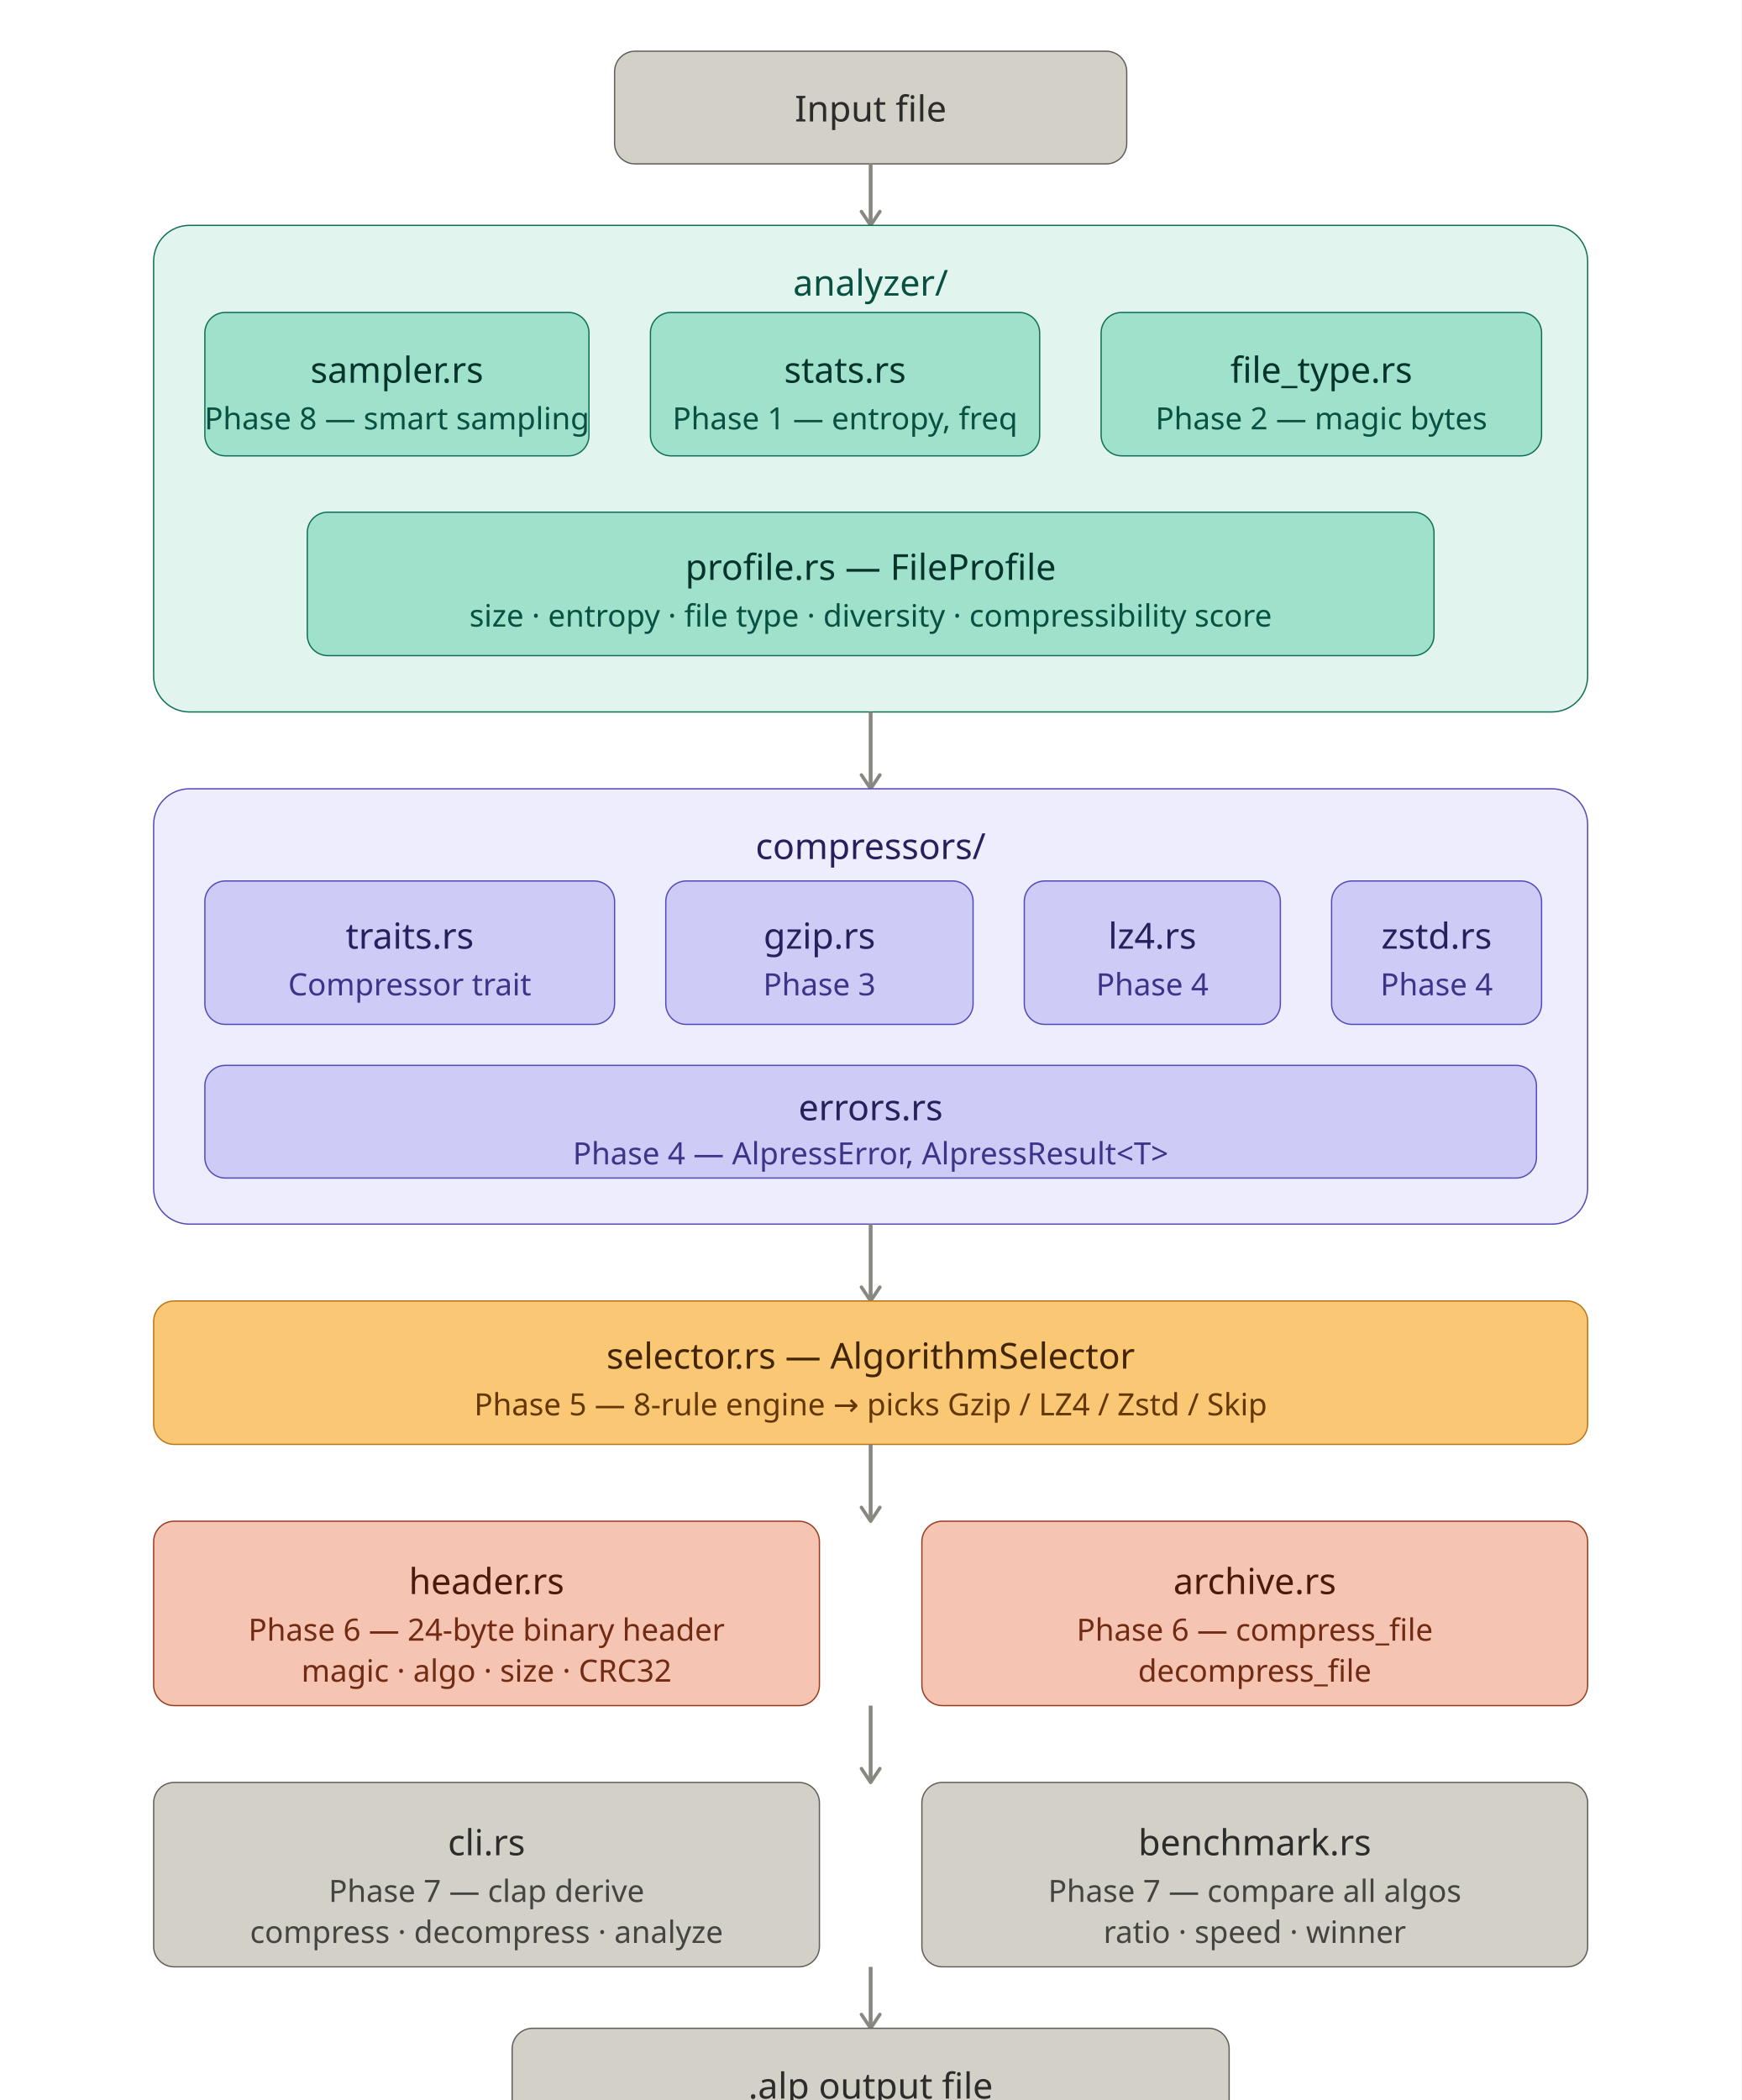
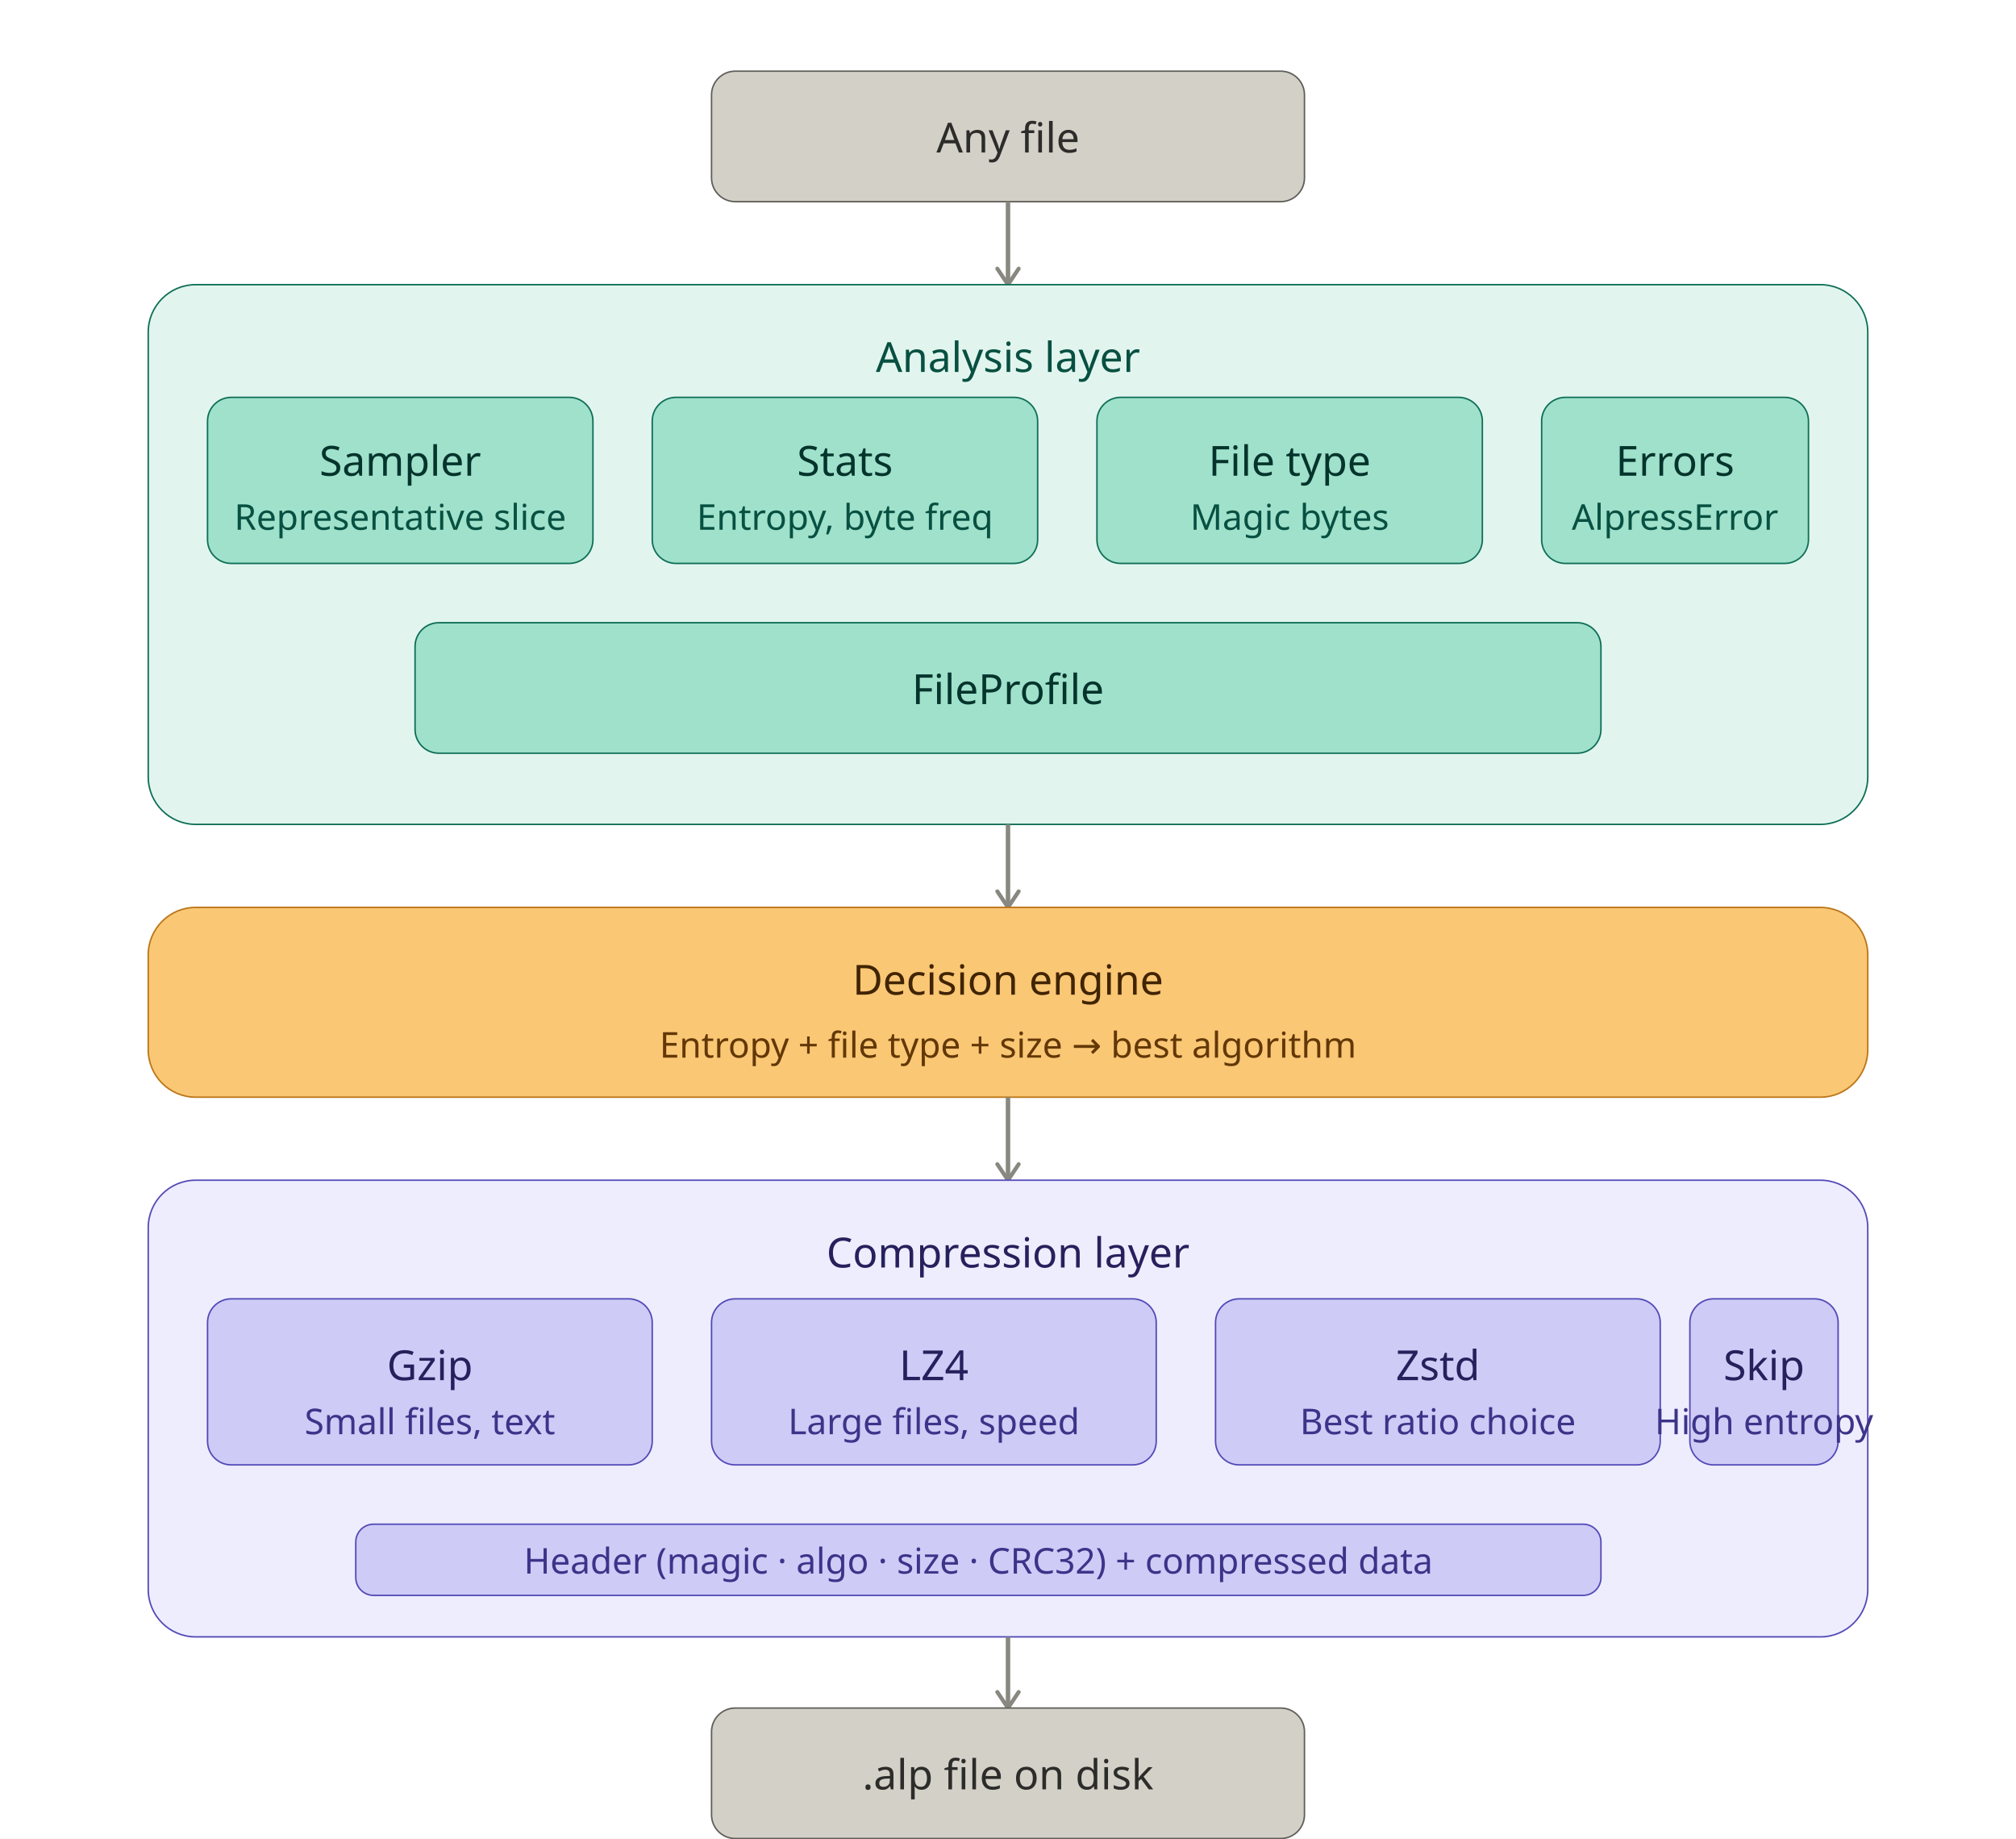
- <svg xmlns="http://www.w3.org/2000/svg" width="680" height="820" viewBox="0 0 680 820">
+ <svg xmlns="http://www.w3.org/2000/svg" width="680" height="620" viewBox="0 0 680 620">
  <defs>
    <marker id="arrow" viewBox="0 0 10 10" refX="8" refY="5" markerWidth="6" markerHeight="6" orient="auto-start-reverse">
      <path d="M2 1L8 5L2 9" fill="none" stroke="#888780" stroke-width="1.5" stroke-linecap="round" stroke-linejoin="round" />
    </marker>
  </defs>
-   <rect width="680" height="820" fill="#ffffff" />
-   <rect x="240" y="20" width="200" height="44" rx="8" fill="#D3D1C7" stroke="#5F5E5A" stroke-width="0.5" />
-   <text font-family="sans-serif" font-size="14" font-weight="500" x="340" y="42" text-anchor="middle" dominant-baseline="central" fill="#2C2C2A">Input file</text>
-   <line x1="340" y1="64" x2="340" y2="88" stroke="#888780" stroke-width="1.5" marker-end="url(#arrow)" />
-   <rect x="60" y="88" width="560" height="190" rx="14" fill="#E1F5EE" stroke="#0F6E56" stroke-width="0.5" />
-   <text font-family="sans-serif" font-size="14" font-weight="500" x="340" y="110" text-anchor="middle" dominant-baseline="central" fill="#085041">analyzer/</text>
-   <rect x="80" y="122" width="150" height="56" rx="8" fill="#9FE1CB" stroke="#0F6E56" stroke-width="0.5" />
-   <text font-family="sans-serif" font-size="14" font-weight="500" x="155" y="144" text-anchor="middle" dominant-baseline="central" fill="#04342C">sampler.rs</text>
-   <text font-family="sans-serif" font-size="12" x="155" y="163" text-anchor="middle" dominant-baseline="central" fill="#085041">Phase 8 — smart sampling</text>
-   <rect x="254" y="122" width="152" height="56" rx="8" fill="#9FE1CB" stroke="#0F6E56" stroke-width="0.5" />
-   <text font-family="sans-serif" font-size="14" font-weight="500" x="330" y="144" text-anchor="middle" dominant-baseline="central" fill="#04342C">stats.rs</text>
-   <text font-family="sans-serif" font-size="12" x="330" y="163" text-anchor="middle" dominant-baseline="central" fill="#085041">Phase 1 — entropy, freq</text>
-   <rect x="430" y="122" width="172" height="56" rx="8" fill="#9FE1CB" stroke="#0F6E56" stroke-width="0.5" />
-   <text font-family="sans-serif" font-size="14" font-weight="500" x="516" y="144" text-anchor="middle" dominant-baseline="central" fill="#04342C">file_type.rs</text>
-   <text font-family="sans-serif" font-size="12" x="516" y="163" text-anchor="middle" dominant-baseline="central" fill="#085041">Phase 2 — magic bytes</text>
-   <rect x="120" y="200" width="440" height="56" rx="8" fill="#9FE1CB" stroke="#0F6E56" stroke-width="0.5" />
-   <text font-family="sans-serif" font-size="14" font-weight="500" x="340" y="221" text-anchor="middle" dominant-baseline="central" fill="#04342C">profile.rs — FileProfile</text>
-   <text font-family="sans-serif" font-size="12" x="340" y="240" text-anchor="middle" dominant-baseline="central" fill="#085041">size · entropy · file type · diversity · compressibility score</text>
-   <line x1="340" y1="278" x2="340" y2="308" stroke="#888780" stroke-width="1.5" marker-end="url(#arrow)" />
-   <rect x="60" y="308" width="560" height="170" rx="14" fill="#EEEDFE" stroke="#534AB7" stroke-width="0.5" />
-   <text font-family="sans-serif" font-size="14" font-weight="500" x="340" y="330" text-anchor="middle" dominant-baseline="central" fill="#26215C">compressors/</text>
-   <rect x="80" y="344" width="160" height="56" rx="8" fill="#CECBF6" stroke="#534AB7" stroke-width="0.5" />
-   <text font-family="sans-serif" font-size="14" font-weight="500" x="160" y="365" text-anchor="middle" dominant-baseline="central" fill="#26215C">traits.rs</text>
-   <text font-family="sans-serif" font-size="12" x="160" y="384" text-anchor="middle" dominant-baseline="central" fill="#3C3489">Compressor trait</text>
-   <rect x="260" y="344" width="120" height="56" rx="8" fill="#CECBF6" stroke="#534AB7" stroke-width="0.5" />
-   <text font-family="sans-serif" font-size="14" font-weight="500" x="320" y="365" text-anchor="middle" dominant-baseline="central" fill="#26215C">gzip.rs</text>
-   <text font-family="sans-serif" font-size="12" x="320" y="384" text-anchor="middle" dominant-baseline="central" fill="#3C3489">Phase 3</text>
-   <rect x="400" y="344" width="100" height="56" rx="8" fill="#CECBF6" stroke="#534AB7" stroke-width="0.5" />
-   <text font-family="sans-serif" font-size="14" font-weight="500" x="450" y="365" text-anchor="middle" dominant-baseline="central" fill="#26215C">lz4.rs</text>
-   <text font-family="sans-serif" font-size="12" x="450" y="384" text-anchor="middle" dominant-baseline="central" fill="#3C3489">Phase 4</text>
-   <rect x="520" y="344" width="82" height="56" rx="8" fill="#CECBF6" stroke="#534AB7" stroke-width="0.5" />
-   <text font-family="sans-serif" font-size="14" font-weight="500" x="561" y="365" text-anchor="middle" dominant-baseline="central" fill="#26215C">zstd.rs</text>
-   <text font-family="sans-serif" font-size="12" x="561" y="384" text-anchor="middle" dominant-baseline="central" fill="#3C3489">Phase 4</text>
-   <rect x="80" y="416" width="520" height="44" rx="8" fill="#CECBF6" stroke="#534AB7" stroke-width="0.5" />
-   <text font-family="sans-serif" font-size="14" font-weight="500" x="340" y="432" text-anchor="middle" dominant-baseline="central" fill="#26215C">errors.rs</text>
-   <text font-family="sans-serif" font-size="12" x="340" y="450" text-anchor="middle" dominant-baseline="central" fill="#3C3489">Phase 4 — AlpressError, AlpressResult&lt;T&gt;</text>
-   <line x1="340" y1="478" x2="340" y2="508" stroke="#888780" stroke-width="1.5" marker-end="url(#arrow)" />
-   <rect x="60" y="508" width="560" height="56" rx="8" fill="#FAC775" stroke="#BA7517" stroke-width="0.5" />
-   <text font-family="sans-serif" font-size="14" font-weight="500" x="340" y="529" text-anchor="middle" dominant-baseline="central" fill="#412402">selector.rs — AlgorithmSelector</text>
-   <text font-family="sans-serif" font-size="12" x="340" y="548" text-anchor="middle" dominant-baseline="central" fill="#633806">Phase 5 — 8-rule engine → picks Gzip / LZ4 / Zstd / Skip</text>
-   <line x1="340" y1="564" x2="340" y2="594" stroke="#888780" stroke-width="1.5" marker-end="url(#arrow)" />
-   <rect x="60" y="594" width="260" height="72" rx="8" fill="#F5C4B3" stroke="#993C1D" stroke-width="0.5" />
-   <text font-family="sans-serif" font-size="14" font-weight="500" x="190" y="617" text-anchor="middle" dominant-baseline="central" fill="#4A1B0C">header.rs</text>
-   <text font-family="sans-serif" font-size="12" x="190" y="636" text-anchor="middle" dominant-baseline="central" fill="#712B13">Phase 6 — 24-byte binary header</text>
-   <text font-family="sans-serif" font-size="12" x="190" y="652" text-anchor="middle" dominant-baseline="central" fill="#712B13">magic · algo · size · CRC32</text>
-   <rect x="360" y="594" width="260" height="72" rx="8" fill="#F5C4B3" stroke="#993C1D" stroke-width="0.5" />
-   <text font-family="sans-serif" font-size="14" font-weight="500" x="490" y="617" text-anchor="middle" dominant-baseline="central" fill="#4A1B0C">archive.rs</text>
-   <text font-family="sans-serif" font-size="12" x="490" y="636" text-anchor="middle" dominant-baseline="central" fill="#712B13">Phase 6 — compress_file</text>
-   <text font-family="sans-serif" font-size="12" x="490" y="652" text-anchor="middle" dominant-baseline="central" fill="#712B13">decompress_file</text>
-   <line x1="340" y1="666" x2="340" y2="696" stroke="#888780" stroke-width="1.5" marker-end="url(#arrow)" />
-   <rect x="60" y="696" width="260" height="72" rx="8" fill="#D3D1C7" stroke="#5F5E5A" stroke-width="0.5" />
-   <text font-family="sans-serif" font-size="14" font-weight="500" x="190" y="719" text-anchor="middle" dominant-baseline="central" fill="#2C2C2A">cli.rs</text>
-   <text font-family="sans-serif" font-size="12" x="190" y="738" text-anchor="middle" dominant-baseline="central" fill="#444441">Phase 7 — clap derive</text>
-   <text font-family="sans-serif" font-size="12" x="190" y="754" text-anchor="middle" dominant-baseline="central" fill="#444441">compress · decompress · analyze</text>
-   <rect x="360" y="696" width="260" height="72" rx="8" fill="#D3D1C7" stroke="#5F5E5A" stroke-width="0.5" />
-   <text font-family="sans-serif" font-size="14" font-weight="500" x="490" y="719" text-anchor="middle" dominant-baseline="central" fill="#2C2C2A">benchmark.rs</text>
-   <text font-family="sans-serif" font-size="12" x="490" y="738" text-anchor="middle" dominant-baseline="central" fill="#444441">Phase 7 — compare all algos</text>
-   <text font-family="sans-serif" font-size="12" x="490" y="754" text-anchor="middle" dominant-baseline="central" fill="#444441">ratio · speed · winner</text>
-   <line x1="340" y1="768" x2="340" y2="792" stroke="#888780" stroke-width="1.5" marker-end="url(#arrow)" />
-   <rect x="200" y="792" width="280" height="44" rx="8" fill="#D3D1C7" stroke="#5F5E5A" stroke-width="0.5" />
-   <text font-family="sans-serif" font-size="14" font-weight="500" x="340" y="814" text-anchor="middle" dominant-baseline="central" fill="#2C2C2A">.alp output file</text>
+   <rect width="680" height="620" fill="#ffffff" />
+   <rect x="240" y="24" width="200" height="44" rx="8" fill="#D3D1C7" stroke="#5F5E5A" stroke-width="0.5" />
+   <text font-family="sans-serif" font-size="14" font-weight="500" x="340" y="46" text-anchor="middle" dominant-baseline="central" fill="#2C2C2A">Any file</text>
+   <line x1="340" y1="68" x2="340" y2="96" stroke="#888780" stroke-width="1.5" marker-end="url(#arrow)" />
+   <rect x="50" y="96" width="580" height="182" rx="16" fill="#E1F5EE" stroke="#0F6E56" stroke-width="0.5" />
+   <text font-family="sans-serif" font-size="14" font-weight="500" x="340" y="120" text-anchor="middle" dominant-baseline="central" fill="#085041">Analysis layer</text>
+   <rect x="70" y="134" width="130" height="56" rx="8" fill="#9FE1CB" stroke="#0F6E56" stroke-width="0.5" />
+   <text font-family="sans-serif" font-size="14" font-weight="500" x="135" y="155" text-anchor="middle" dominant-baseline="central" fill="#04342C">Sampler</text>
+   <text font-family="sans-serif" font-size="12" x="135" y="174" text-anchor="middle" dominant-baseline="central" fill="#085041">Representative slice</text>
+   <rect x="220" y="134" width="130" height="56" rx="8" fill="#9FE1CB" stroke="#0F6E56" stroke-width="0.5" />
+   <text font-family="sans-serif" font-size="14" font-weight="500" x="285" y="155" text-anchor="middle" dominant-baseline="central" fill="#04342C">Stats</text>
+   <text font-family="sans-serif" font-size="12" x="285" y="174" text-anchor="middle" dominant-baseline="central" fill="#085041">Entropy, byte freq</text>
+   <rect x="370" y="134" width="130" height="56" rx="8" fill="#9FE1CB" stroke="#0F6E56" stroke-width="0.5" />
+   <text font-family="sans-serif" font-size="14" font-weight="500" x="435" y="155" text-anchor="middle" dominant-baseline="central" fill="#04342C">File type</text>
+   <text font-family="sans-serif" font-size="12" x="435" y="174" text-anchor="middle" dominant-baseline="central" fill="#085041">Magic bytes</text>
+   <rect x="520" y="134" width="90" height="56" rx="8" fill="#9FE1CB" stroke="#0F6E56" stroke-width="0.5" />
+   <text font-family="sans-serif" font-size="14" font-weight="500" x="565" y="155" text-anchor="middle" dominant-baseline="central" fill="#04342C">Errors</text>
+   <text font-family="sans-serif" font-size="12" x="565" y="174" text-anchor="middle" dominant-baseline="central" fill="#085041">AlpressError</text>
+   <rect x="140" y="210" width="400" height="44" rx="8" fill="#9FE1CB" stroke="#0F6E56" stroke-width="0.5" />
+   <text font-family="sans-serif" font-size="14" font-weight="500" x="340" y="232" text-anchor="middle" dominant-baseline="central" fill="#04342C">FileProfile</text>
+   <line x1="340" y1="278" x2="340" y2="306" stroke="#888780" stroke-width="1.5" marker-end="url(#arrow)" />
+   <rect x="50" y="306" width="580" height="64" rx="16" fill="#FAC775" stroke="#BA7517" stroke-width="0.5" />
+   <text font-family="sans-serif" font-size="14" font-weight="500" x="340" y="330" text-anchor="middle" dominant-baseline="central" fill="#412402">Decision engine</text>
+   <text font-family="sans-serif" font-size="12" x="340" y="352" text-anchor="middle" dominant-baseline="central" fill="#633806">Entropy + file type + size → best algorithm</text>
+   <line x1="340" y1="370" x2="340" y2="398" stroke="#888780" stroke-width="1.5" marker-end="url(#arrow)" />
+   <rect x="50" y="398" width="580" height="154" rx="16" fill="#EEEDFE" stroke="#534AB7" stroke-width="0.5" />
+   <text font-family="sans-serif" font-size="14" font-weight="500" x="340" y="422" text-anchor="middle" dominant-baseline="central" fill="#26215C">Compression layer</text>
+   <rect x="70" y="438" width="150" height="56" rx="8" fill="#CECBF6" stroke="#534AB7" stroke-width="0.5" />
+   <text font-family="sans-serif" font-size="14" font-weight="500" x="145" y="460" text-anchor="middle" dominant-baseline="central" fill="#26215C">Gzip</text>
+   <text font-family="sans-serif" font-size="12" x="145" y="479" text-anchor="middle" dominant-baseline="central" fill="#3C3489">Small files, text</text>
+   <rect x="240" y="438" width="150" height="56" rx="8" fill="#CECBF6" stroke="#534AB7" stroke-width="0.5" />
+   <text font-family="sans-serif" font-size="14" font-weight="500" x="315" y="460" text-anchor="middle" dominant-baseline="central" fill="#26215C">LZ4</text>
+   <text font-family="sans-serif" font-size="12" x="315" y="479" text-anchor="middle" dominant-baseline="central" fill="#3C3489">Large files, speed</text>
+   <rect x="410" y="438" width="150" height="56" rx="8" fill="#CECBF6" stroke="#534AB7" stroke-width="0.5" />
+   <text font-family="sans-serif" font-size="14" font-weight="500" x="485" y="460" text-anchor="middle" dominant-baseline="central" fill="#26215C">Zstd</text>
+   <text font-family="sans-serif" font-size="12" x="485" y="479" text-anchor="middle" dominant-baseline="central" fill="#3C3489">Best ratio choice</text>
+   <rect x="570" y="438" width="50" height="56" rx="8" fill="#CECBF6" stroke="#534AB7" stroke-width="0.5" />
+   <text font-family="sans-serif" font-size="14" font-weight="500" x="595" y="460" text-anchor="middle" dominant-baseline="central" fill="#26215C">Skip</text>
+   <text font-family="sans-serif" font-size="12" x="595" y="479" text-anchor="middle" dominant-baseline="central" fill="#3C3489">High entropy</text>
+   <rect x="120" y="514" width="420" height="24" rx="6" fill="#CECBF6" stroke="#534AB7" stroke-width="0.5" />
+   <text font-family="sans-serif" font-size="12" x="330" y="526" text-anchor="middle" dominant-baseline="central" fill="#3C3489">Header (magic · algo · size · CRC32)  +  compressed data</text>
+   <line x1="340" y1="552" x2="340" y2="576" stroke="#888780" stroke-width="1.5" marker-end="url(#arrow)" />
+   <rect x="240" y="576" width="200" height="44" rx="8" fill="#D3D1C7" stroke="#5F5E5A" stroke-width="0.5" />
+   <text font-family="sans-serif" font-size="14" font-weight="500" x="340" y="598" text-anchor="middle" dominant-baseline="central" fill="#2C2C2A">.alp file on disk</text>
</svg>
